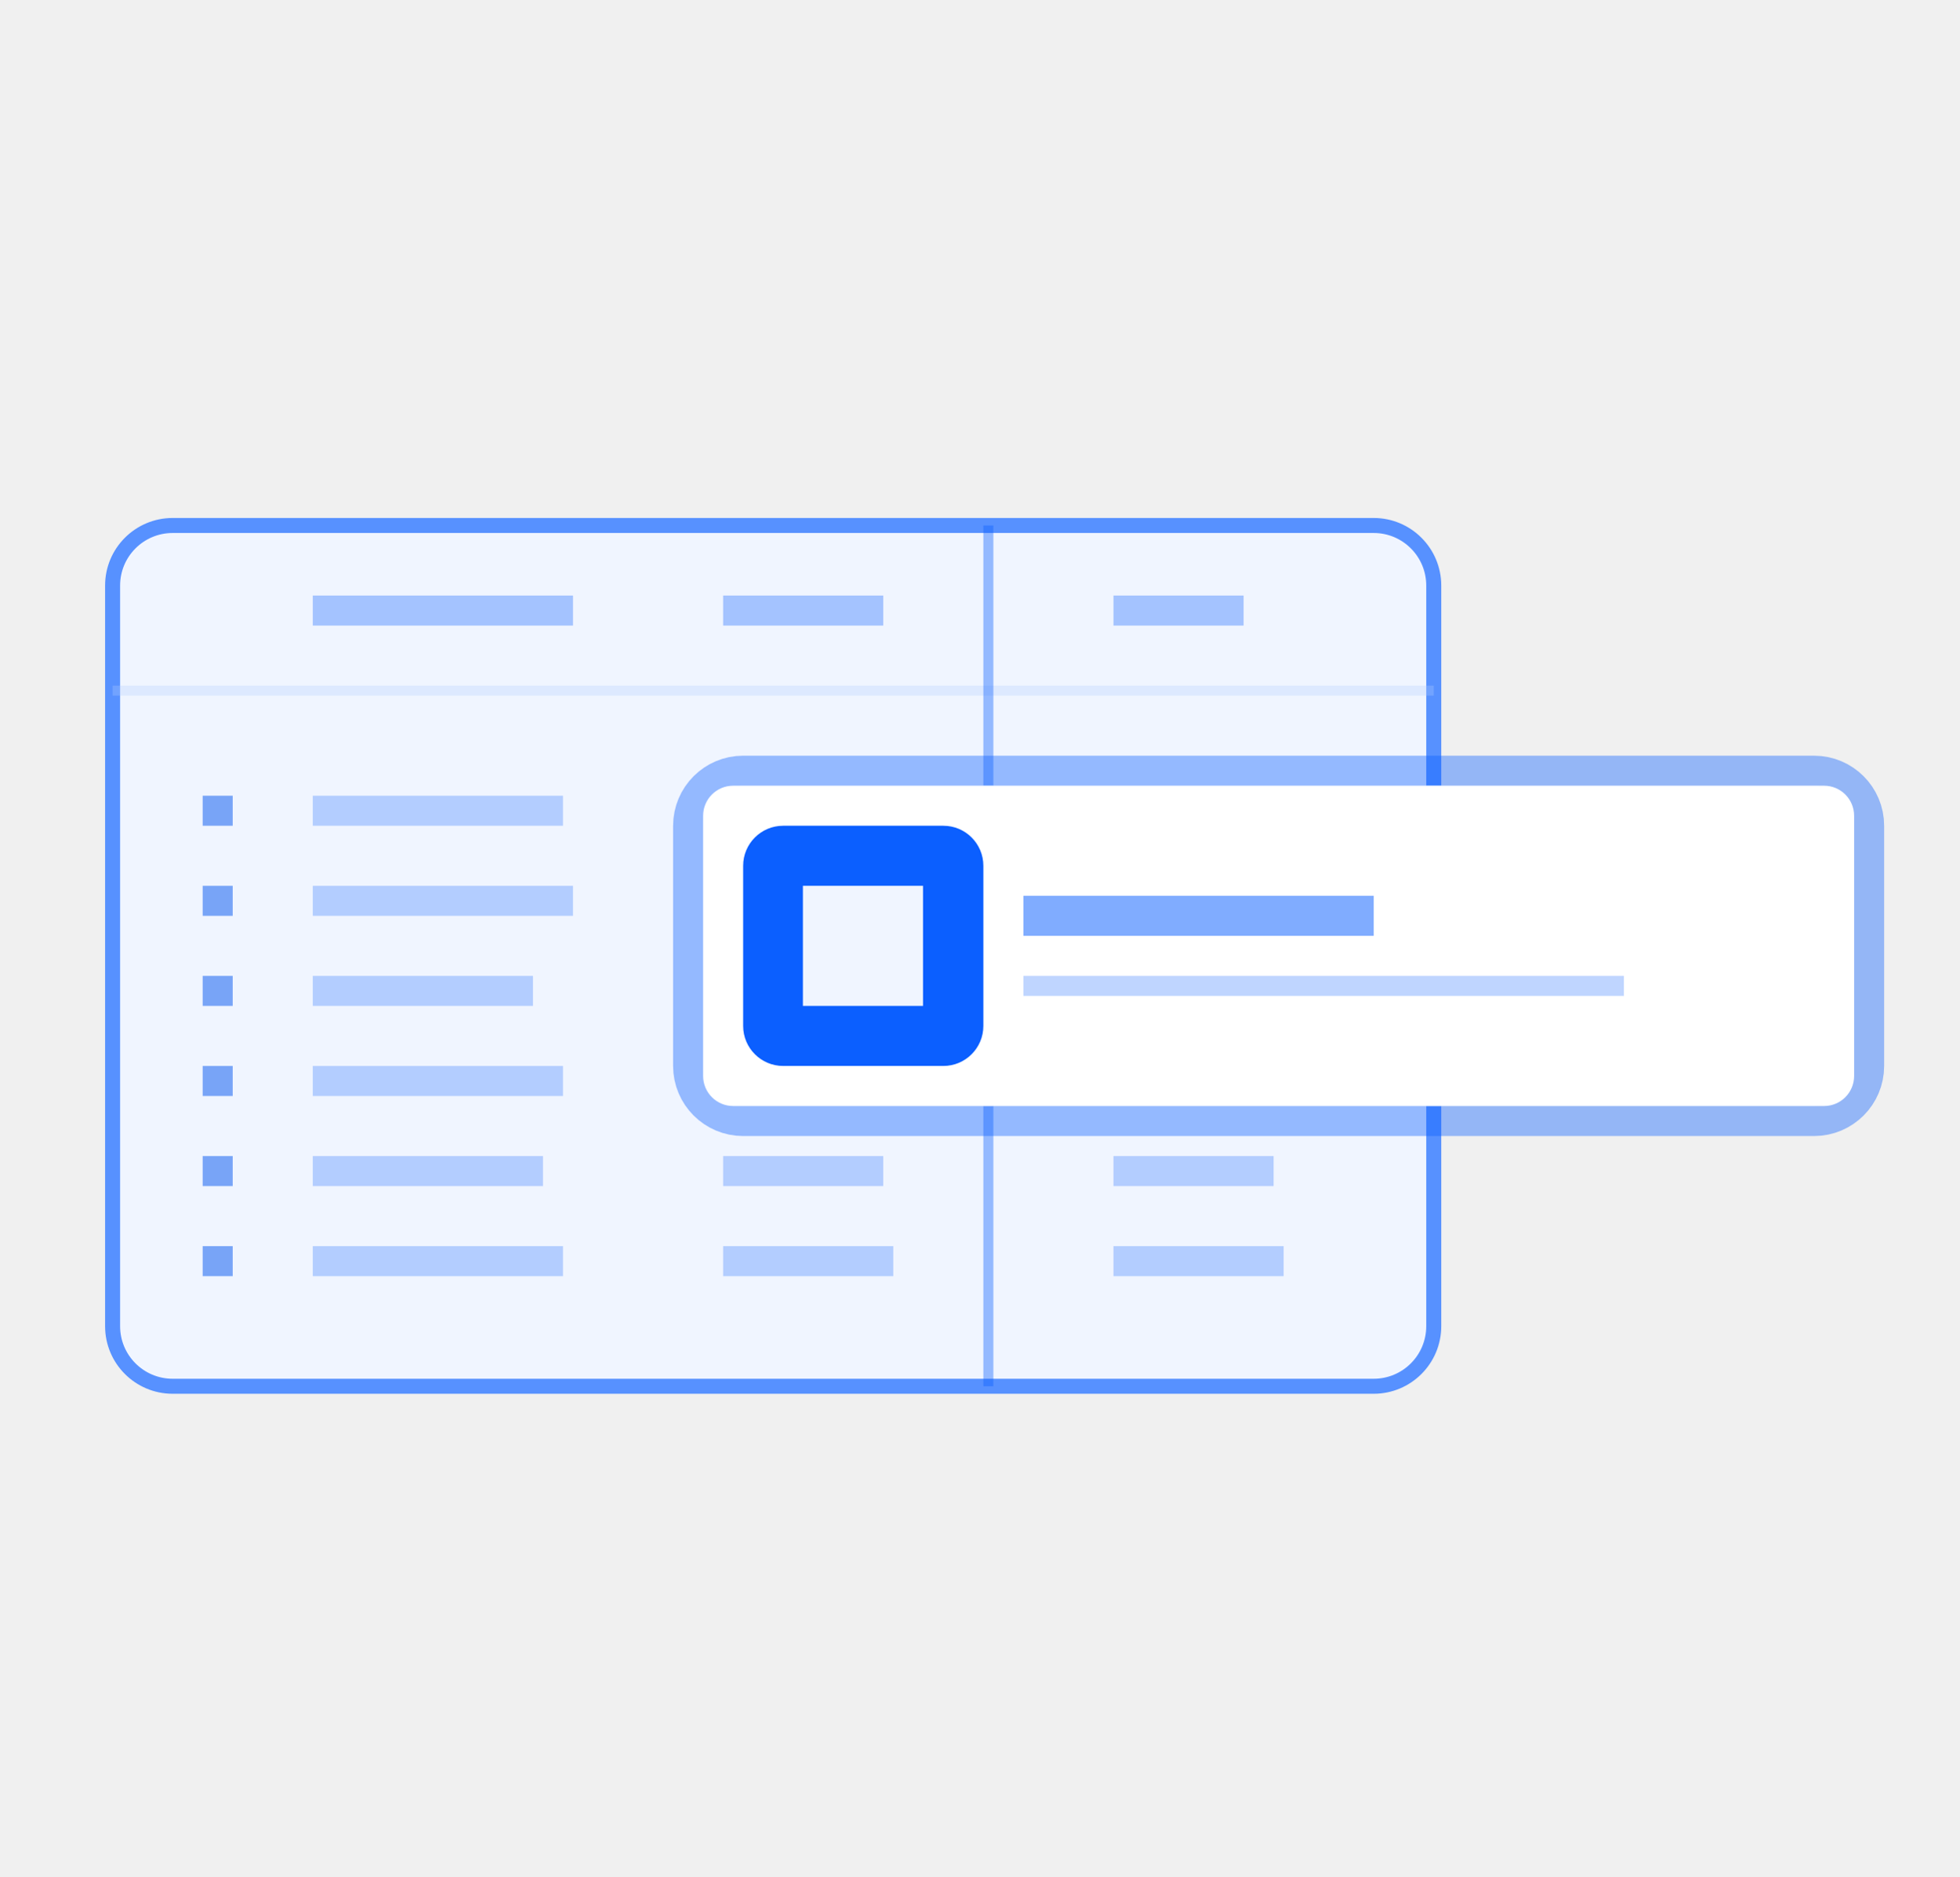
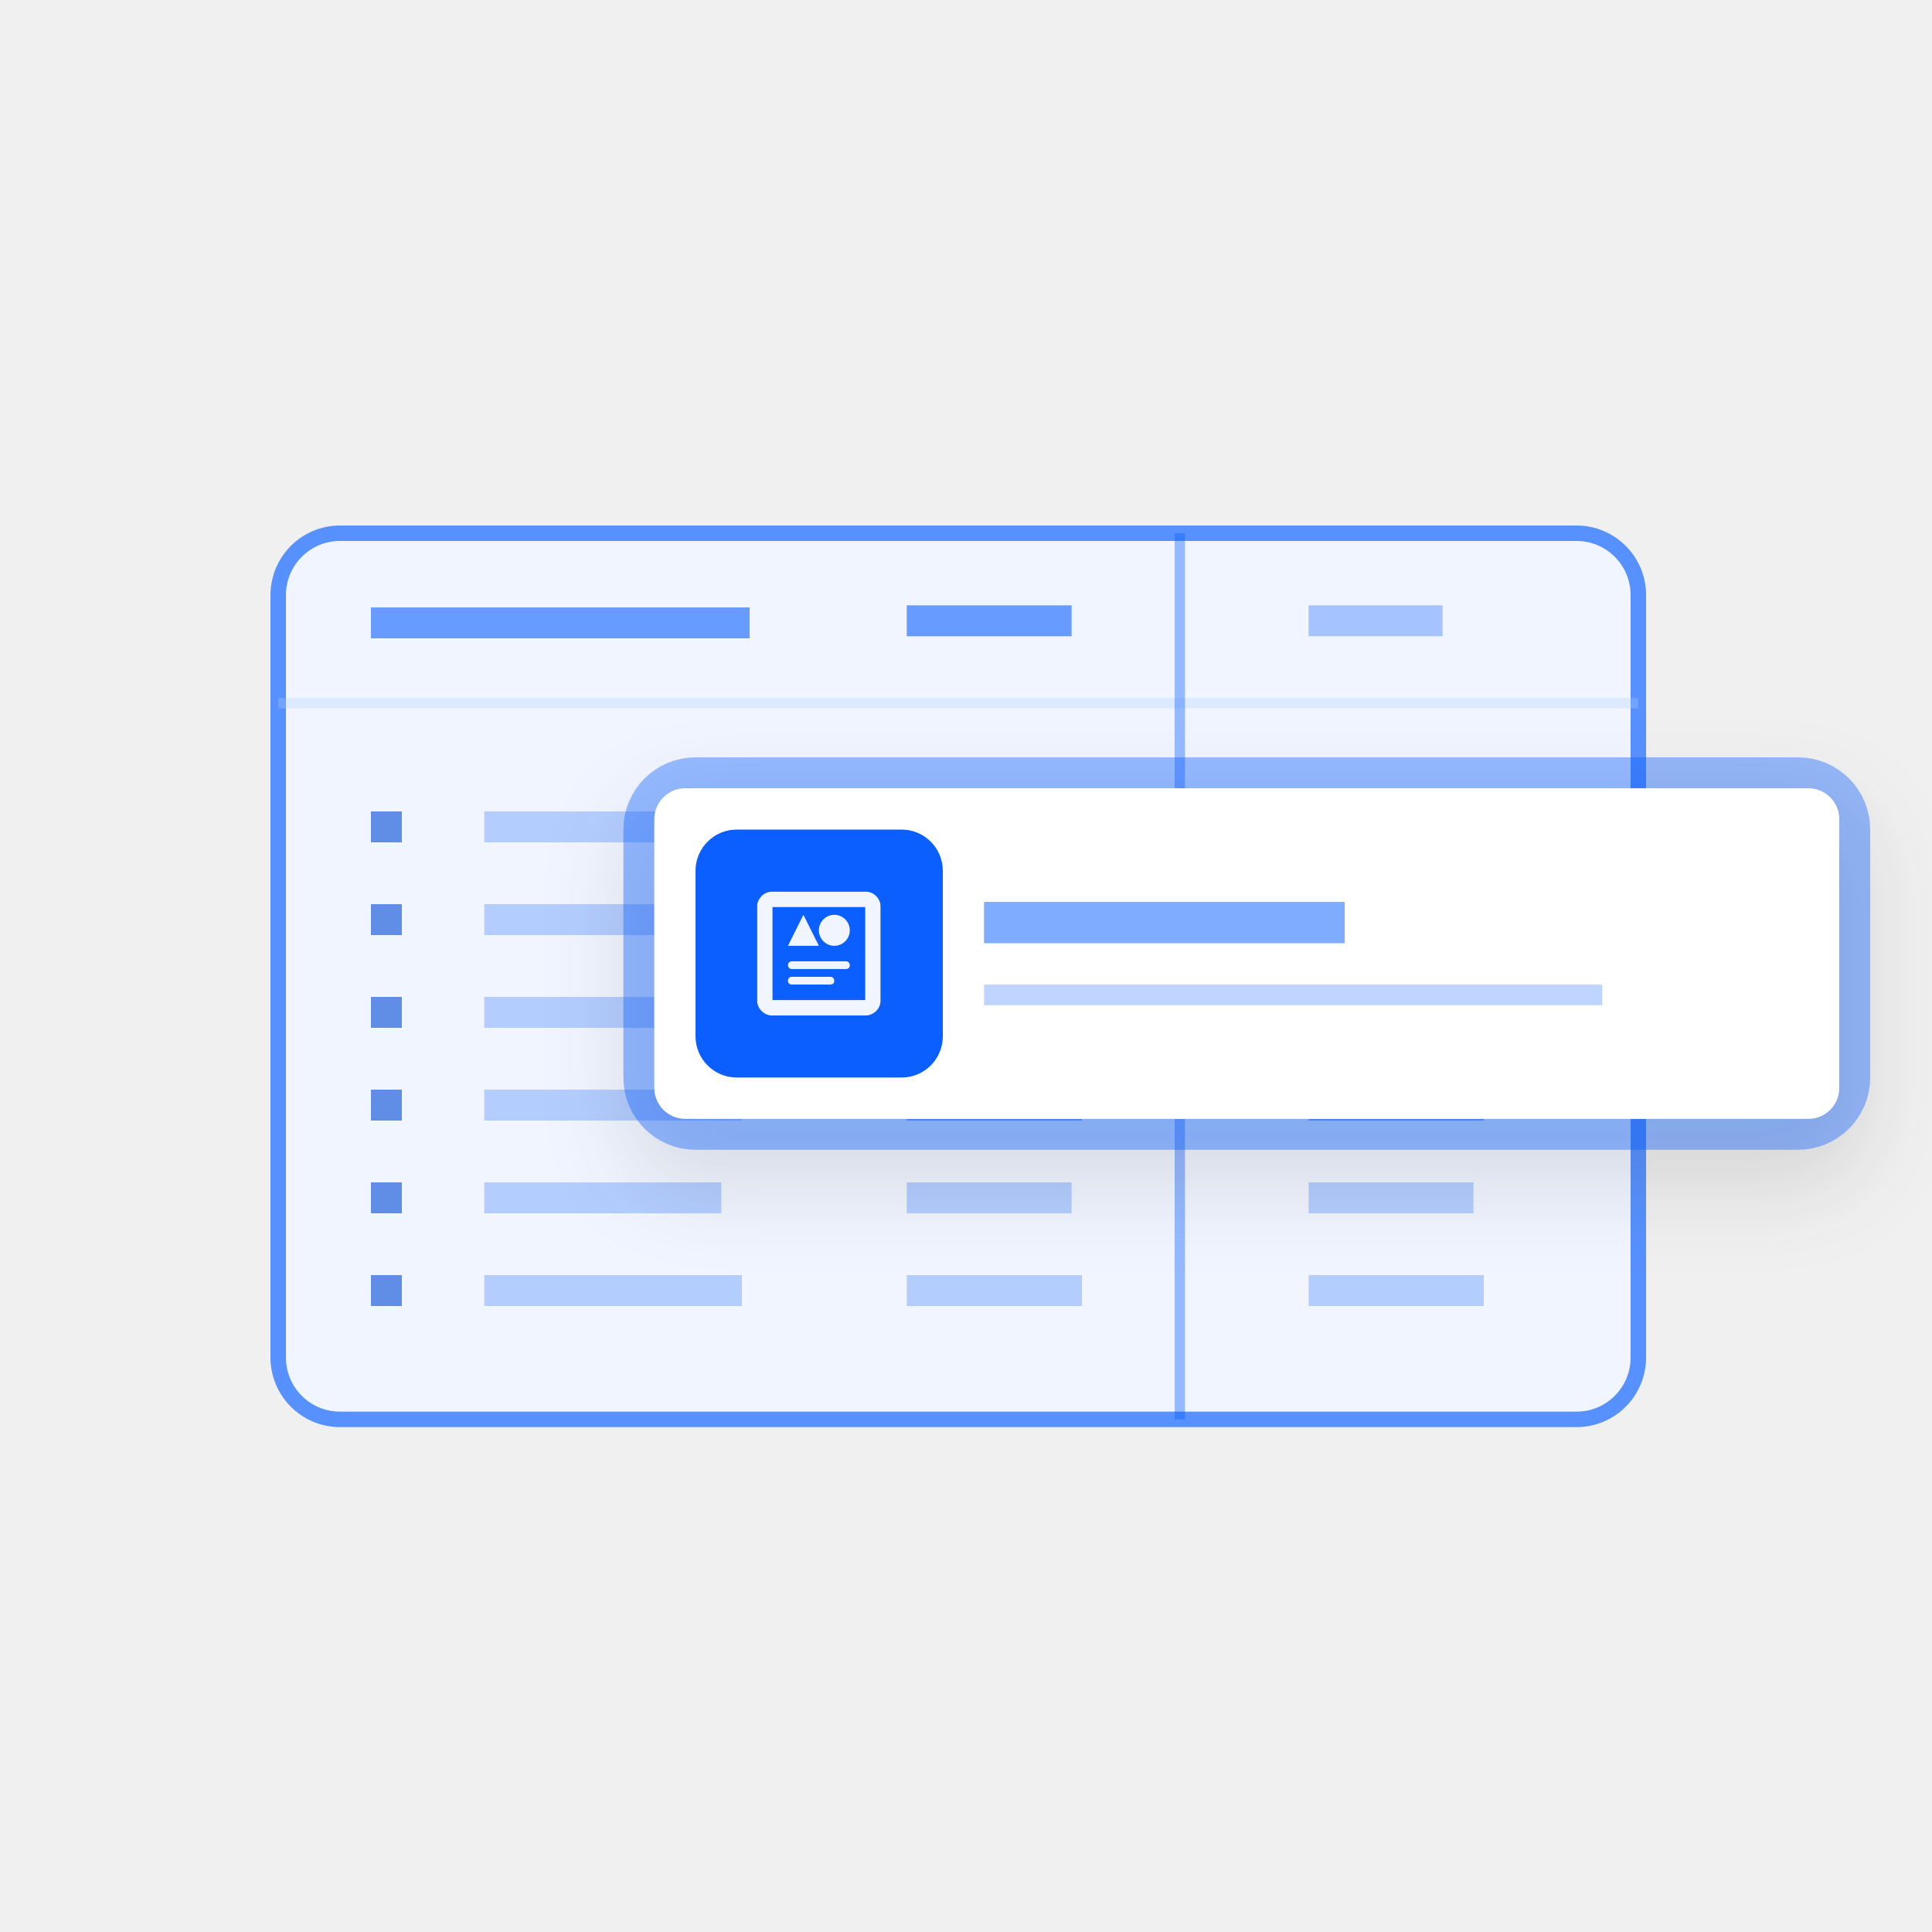
- <svg xmlns="http://www.w3.org/2000/svg" fill="none" height="250" width="261">
-   <g clip-path="url(#AllSection_Illustration-1 1__a)">
-     <rect fill="#F0F5FF" height="114.667" rx="8" stroke="#5791FF" stroke-width="2" width="176" x="15" y="70" />
-     <path d="M41.667 106H75v4H41.667z" fill="#B3CDFF" />
-     <path d="M96.333 106H115v4H96.333zm52 0H167v4h-18.667z" fill="#80ACFF" />
-     <path d="M27 106h4v4h-4zm0 12h4v4h-4z" fill="#0053F0" opacity=".5" />
-     <path d="M41.667 118h34.667v4H41.667z" fill="#B3CDFF" />
-     <path d="M96.333 118h24v4h-24zm52 0h24v4h-24z" fill="#80ACFF" />
-     <path d="M27 130h4v4h-4z" fill="#0053F0" opacity=".5" />
-     <path d="M41.667 130H71v4H41.667z" fill="#B3CDFF" />
-     <path d="M96.333 130H115v4H96.333zm52 0H167v4h-18.667z" fill="#80ACFF" />
-     <path d="M27 142h4v4h-4z" fill="#0053F0" opacity=".5" />
-     <path d="M41.667 142H75v4H41.667z" fill="#B3CDFF" />
-     <path d="M96.333 142H119v4H96.333zm52 0H171v4h-22.667z" fill="#80ACFF" />
-     <path d="M27 154h4v4h-4z" fill="#0053F0" opacity=".5" />
-     <path d="M41.667 154h30.667v4H41.667zm54.666 0h21.333v4H96.333zm52 0h21.333v4h-21.333z" fill="#B3CDFF" />
-     <path d="M27 166h4v4h-4z" fill="#0053F0" opacity=".5" />
-     <path d="M41.667 166H75v4H41.667zm54.666 0H119v4H96.333zm52 0H171v4h-22.667z" fill="#B3CDFF" />
-     <path d="M41.667 79.333h34.667v4H41.667zm54.666 0h21.333v4H96.333zm52 0h17.333v4h-17.333z" fill="#5791FF" opacity=".5" />
-     <path d="M15 91.333h176v1.333H15z" fill="#B3CDFF" opacity=".3" />
-     <path d="M132.333 70v114.667H131V70z" fill="#0B5FFF" opacity=".4" />
-     <g filter="url(#AllSection_Illustration-1 1__b)">
-       <rect fill="#fff" height="42.667" rx="5.333" width="153.333" x="93.667" y="104.667" />
-       <rect height="42.667" rx="5.333" stroke="#0B5FFF" stroke-opacity=".4" stroke-width="8" width="153.333" x="93.667" y="104.667" />
+ <svg xmlns="http://www.w3.org/2000/svg" fill="none" height="250" width="250">
+   <g clip-path="url(#_Illustration/Content-Section__a)">
+     <rect fill="#F0F5FF" height="114.667" rx="8" stroke="#5791FF" stroke-width="2" width="176" x="36" y="69" />
+     <path d="M62.667 105H96v4H62.667z" fill="#B3CDFF" />
+     <path d="M117.333 105H136v4h-18.667zm52 0H188v4h-18.667z" fill="#80ACFF" />
+     <path d="M48 105h4v4h-4zm0 12h4v4h-4z" fill="#004AD7" opacity=".6" />
+     <path d="M62.667 117h34.667v4H62.667z" fill="#B3CDFF" />
+     <path d="M117.333 117h24v4h-24zm52 0h24v4h-24z" fill="#80ACFF" />
+     <path d="M48 129h4v4h-4z" fill="#004AD7" opacity=".6" />
+     <path d="M62.667 129H92v4H62.667z" fill="#B3CDFF" />
+     <path d="M117.333 129H136v4h-18.667zm52 0H188v4h-18.667z" fill="#80ACFF" />
+     <path d="M48 141h4v4h-4z" fill="#004AD7" opacity=".6" />
+     <path d="M62.667 141H96v4H62.667z" fill="#B3CDFF" />
+     <path d="M117.333 141H140v4h-22.667zm52 0H192v4h-22.667z" fill="#80ACFF" />
+     <path d="M48 153h4v4h-4z" fill="#004AD7" opacity=".6" />
+     <path d="M62.667 153h30.667v4H62.667zm54.666 0h21.333v4h-21.333zm52 0h21.333v4h-21.333z" fill="#B3CDFF" />
+     <path d="M48 165h4v4h-4z" fill="#004AD7" opacity=".6" />
+     <path d="M62.667 165H96v4H62.667zm54.666 0H140v4h-22.667zm52 0H192v4h-22.667z" fill="#B3CDFF" />
+     <path d="M48 78.599h49v4H48zm69.333-.266h21.333v4h-21.333z" fill="#0B5FFF" opacity=".6" />
+     <path d="M169.333 78.333h17.333v4h-17.333z" fill="#5791FF" opacity=".5" />
+     <path d="M36 90.333h176v1.333H36z" fill="#B3CDFF" opacity=".3" />
+     <path d="M153.333 69v114.667H152V69z" fill="#0B5FFF" opacity=".4" />
+     <g filter="url(#_Illustration/Content-Section__b)">
+       <rect fill="#fff" height="42.78" rx="5.333" width="153.333" x="84.667" y="102" />
+       <rect height="42.78" rx="5.333" stroke="#0B5FFF" stroke-opacity=".4" stroke-width="8" width="153.333" x="84.667" y="102" />
    </g>
-     <rect fill="#fff" height="42.667" rx="4" width="153.333" x="93.667" y="104.667" />
-     <rect fill="#F0F5FF" height="21.333" rx="5.333" width="21.333" x="104.333" y="115.333" />
-     <mask height="12" id="AllSection_Illustration-1 1__c" maskUnits="userSpaceOnUse" style="mask-type:alpha" width="12" x="109" y="120">
-       <path clip-rule="evenodd" d="M109.641 130v-8c0-.735.597-1.333 1.333-1.333h8c.736 0 1.333.598 1.333 1.333v8c0 .735-.597 1.333-1.333 1.333h-8a1.334 1.334 0 0 1-1.333-1.333Zm9.333 0v-8h-8v8h8Zm-1.667-2.667c.459 0 .438-.666 0-.666h-4.666c-.438 0-.438.666 0 .666h4.666Zm-1.333 1.334h-3.333c-.459 0-.438-.667 0-.667h3.333c.417 0 .458.667 0 .667Zm.333-3.334a1.334 1.334 0 1 0 0-2.668 1.334 1.334 0 0 0 0 2.668Zm-2.666-2.666-1.334 2.666h2.667l-1.333-2.666Z" fill="#6B6C7E" fill-rule="evenodd" />
+     <rect fill="#fff" height="42.78" rx="4" width="153.333" x="84.667" y="102" />
+     <rect fill="#0B5FFF" height="32.085" rx="5.333" width="32" x="90" y="107.347" />
+     <mask height="17" id="_Illustration/Content-Section__c" maskUnits="userSpaceOnUse" style="mask-type:alpha" width="17" x="97" y="115">
+       <path clip-rule="evenodd" d="M97.96 129.405v-12.032c0-1.106.897-2.005 2-2.005h12.001c1.103 0 2 .899 2 2.005v12.032a2.005 2.005 0 0 1-2 2.006h-12c-1.104 0-2-.9-2-2.006Zm14.001 0v-12.032h-12v12.032h12Zm-2.5-4.01c.687 0 .656-1.003 0-1.003h-7c-.656 0-.656 1.003 0 1.003h7Zm-2 2.005h-5c-.688 0-.656-1.003 0-1.003h5c.625 0 .687 1.003 0 1.003Zm.5-5.013c1.104 0 2-.898 2-2.006a2.003 2.003 0 0 0-2-2.005c-1.105 0-2 .898-2 2.005 0 1.108.895 2.006 2 2.006Zm-4-4.011-2 4.011h4l-2-4.011Z" fill="#6B6C7E" fill-rule="evenodd" />
    </mask>
-     <g mask="url(#AllSection_Illustration-1 1__c)">
-       <path d="M109.641 120.667h10.667v10.667h-10.667z" fill="#0B5FFF" />
+     <g mask="url(#_Illustration/Content-Section__c)">
+       <path d="M97.961 115.368h16v16.043h-16z" fill="#F0F5FF" />
    </g>
-     <path d="M136.333 119.333H183v5.333h-46.667z" fill="#80ACFF" />
-     <path d="M136.333 130h80v2.667h-80z" fill="#80ACFF" opacity=".5" />
-     <rect fill="#0B5FFF" height="32" rx="5.333" width="32" x="99" y="109.999" />
-     <mask height="17" id="AllSection_Illustration-1 1__d" maskUnits="userSpaceOnUse" style="mask-type:alpha" width="17" x="106" y="117">
-       <path clip-rule="evenodd" d="M106.961 131.999v-12c0-1.103.896-2 2-2h12c1.103 0 2 .897 2 2v12c0 1.103-.897 2-2 2h-12c-1.104 0-2-.897-2-2Zm14 0v-12h-12v12h12Zm-2.5-4c.687 0 .656-1 0-1h-7c-.656 0-.656 1 0 1h7Zm-2 2h-5c-.688 0-.656-1 0-1h5c.625 0 .687 1 0 1Zm.5-5a2 2 0 1 0 0-4 2 2 0 0 0 0 4Zm-4-4-2 4h4l-2-4Z" fill="#6B6C7E" fill-rule="evenodd" />
-     </mask>
-     <g mask="url(#AllSection_Illustration-1 1__d)">
-       <path d="M106.961 117.999h16v16h-16z" fill="#F0F5FF" />
-     </g>
+     <path d="M127.333 116.706H174v5.348h-46.667z" fill="#80ACFF" />
+     <path d="M127.333 127.401h80v2.674h-80z" fill="#80ACFF" opacity=".5" />
  </g>
  <defs>
-     <clipPath id="AllSection_Illustration-1 1__a">
-       <path d="M0 0h261v250H0z" fill="#fff" />
+     <clipPath id="_Illustration/Content-Section__a">
+       <path d="M0 0h250v250H0z" fill="#fff" />
    </clipPath>
-     <filter color-interpolation-filters="sRGB" filterUnits="userSpaceOnUse" height="72" id="AllSection_Illustration-1 1__b" width="182.667" x="79" y="95.333">
+     <filter color-interpolation-filters="sRGB" filterUnits="userSpaceOnUse" height="72.113" id="_Illustration/Content-Section__b" width="182.667" x="70" y="92.667">
      <feFlood flood-opacity="0" result="BackgroundImageFix" />
      <feColorMatrix in="SourceAlpha" result="hardAlpha" values="0 0 0 0 0 0 0 0 0 0 0 0 0 0 0 0 0 0 127 0" />
      <feOffset dy="5.333" />
      <feGaussianBlur stdDeviation="5.333" />
      <feColorMatrix values="0 0 0 0 0.153 0 0 0 0 0.157 0 0 0 0 0.2 0 0 0 0.12 0" />
-       <feBlend in2="BackgroundImageFix" result="effect1_dropShadow_1813_80473" />
-       <feBlend in="SourceGraphic" in2="effect1_dropShadow_1813_80473" result="shape" />
+       <feBlend in2="BackgroundImageFix" result="effect1_dropShadow_1833_33562" />
+       <feBlend in="SourceGraphic" in2="effect1_dropShadow_1833_33562" result="shape" />
    </filter>
  </defs>
</svg>
